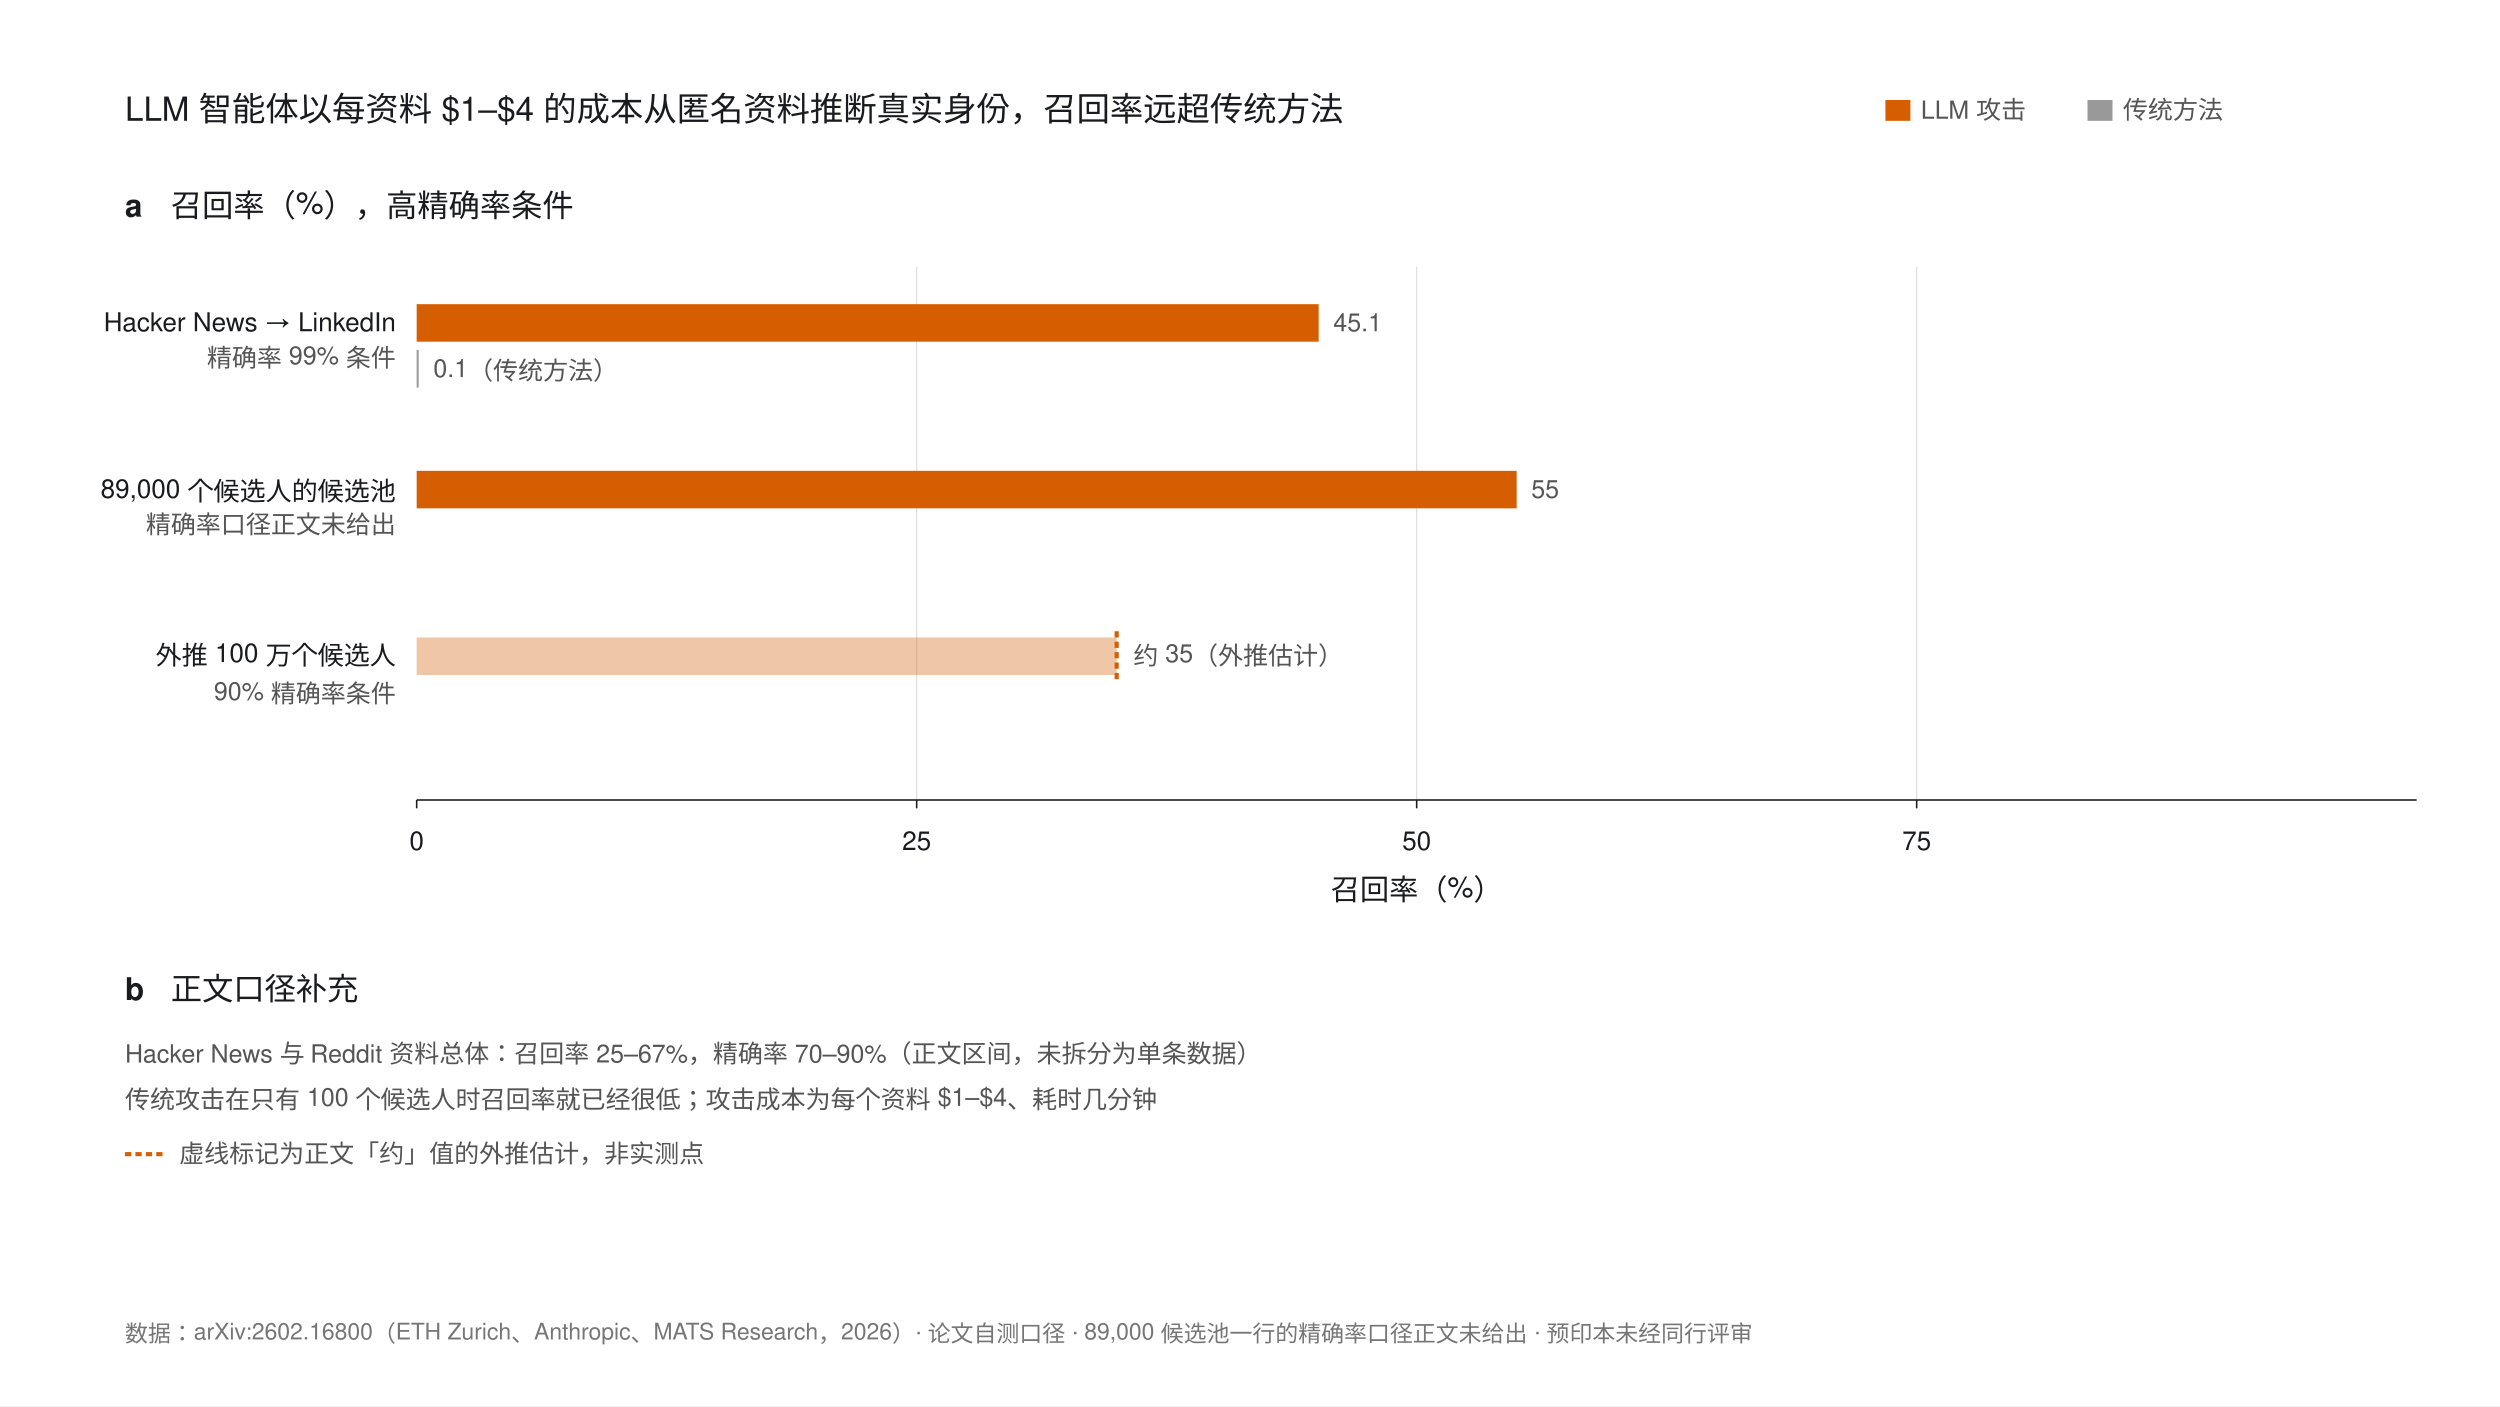
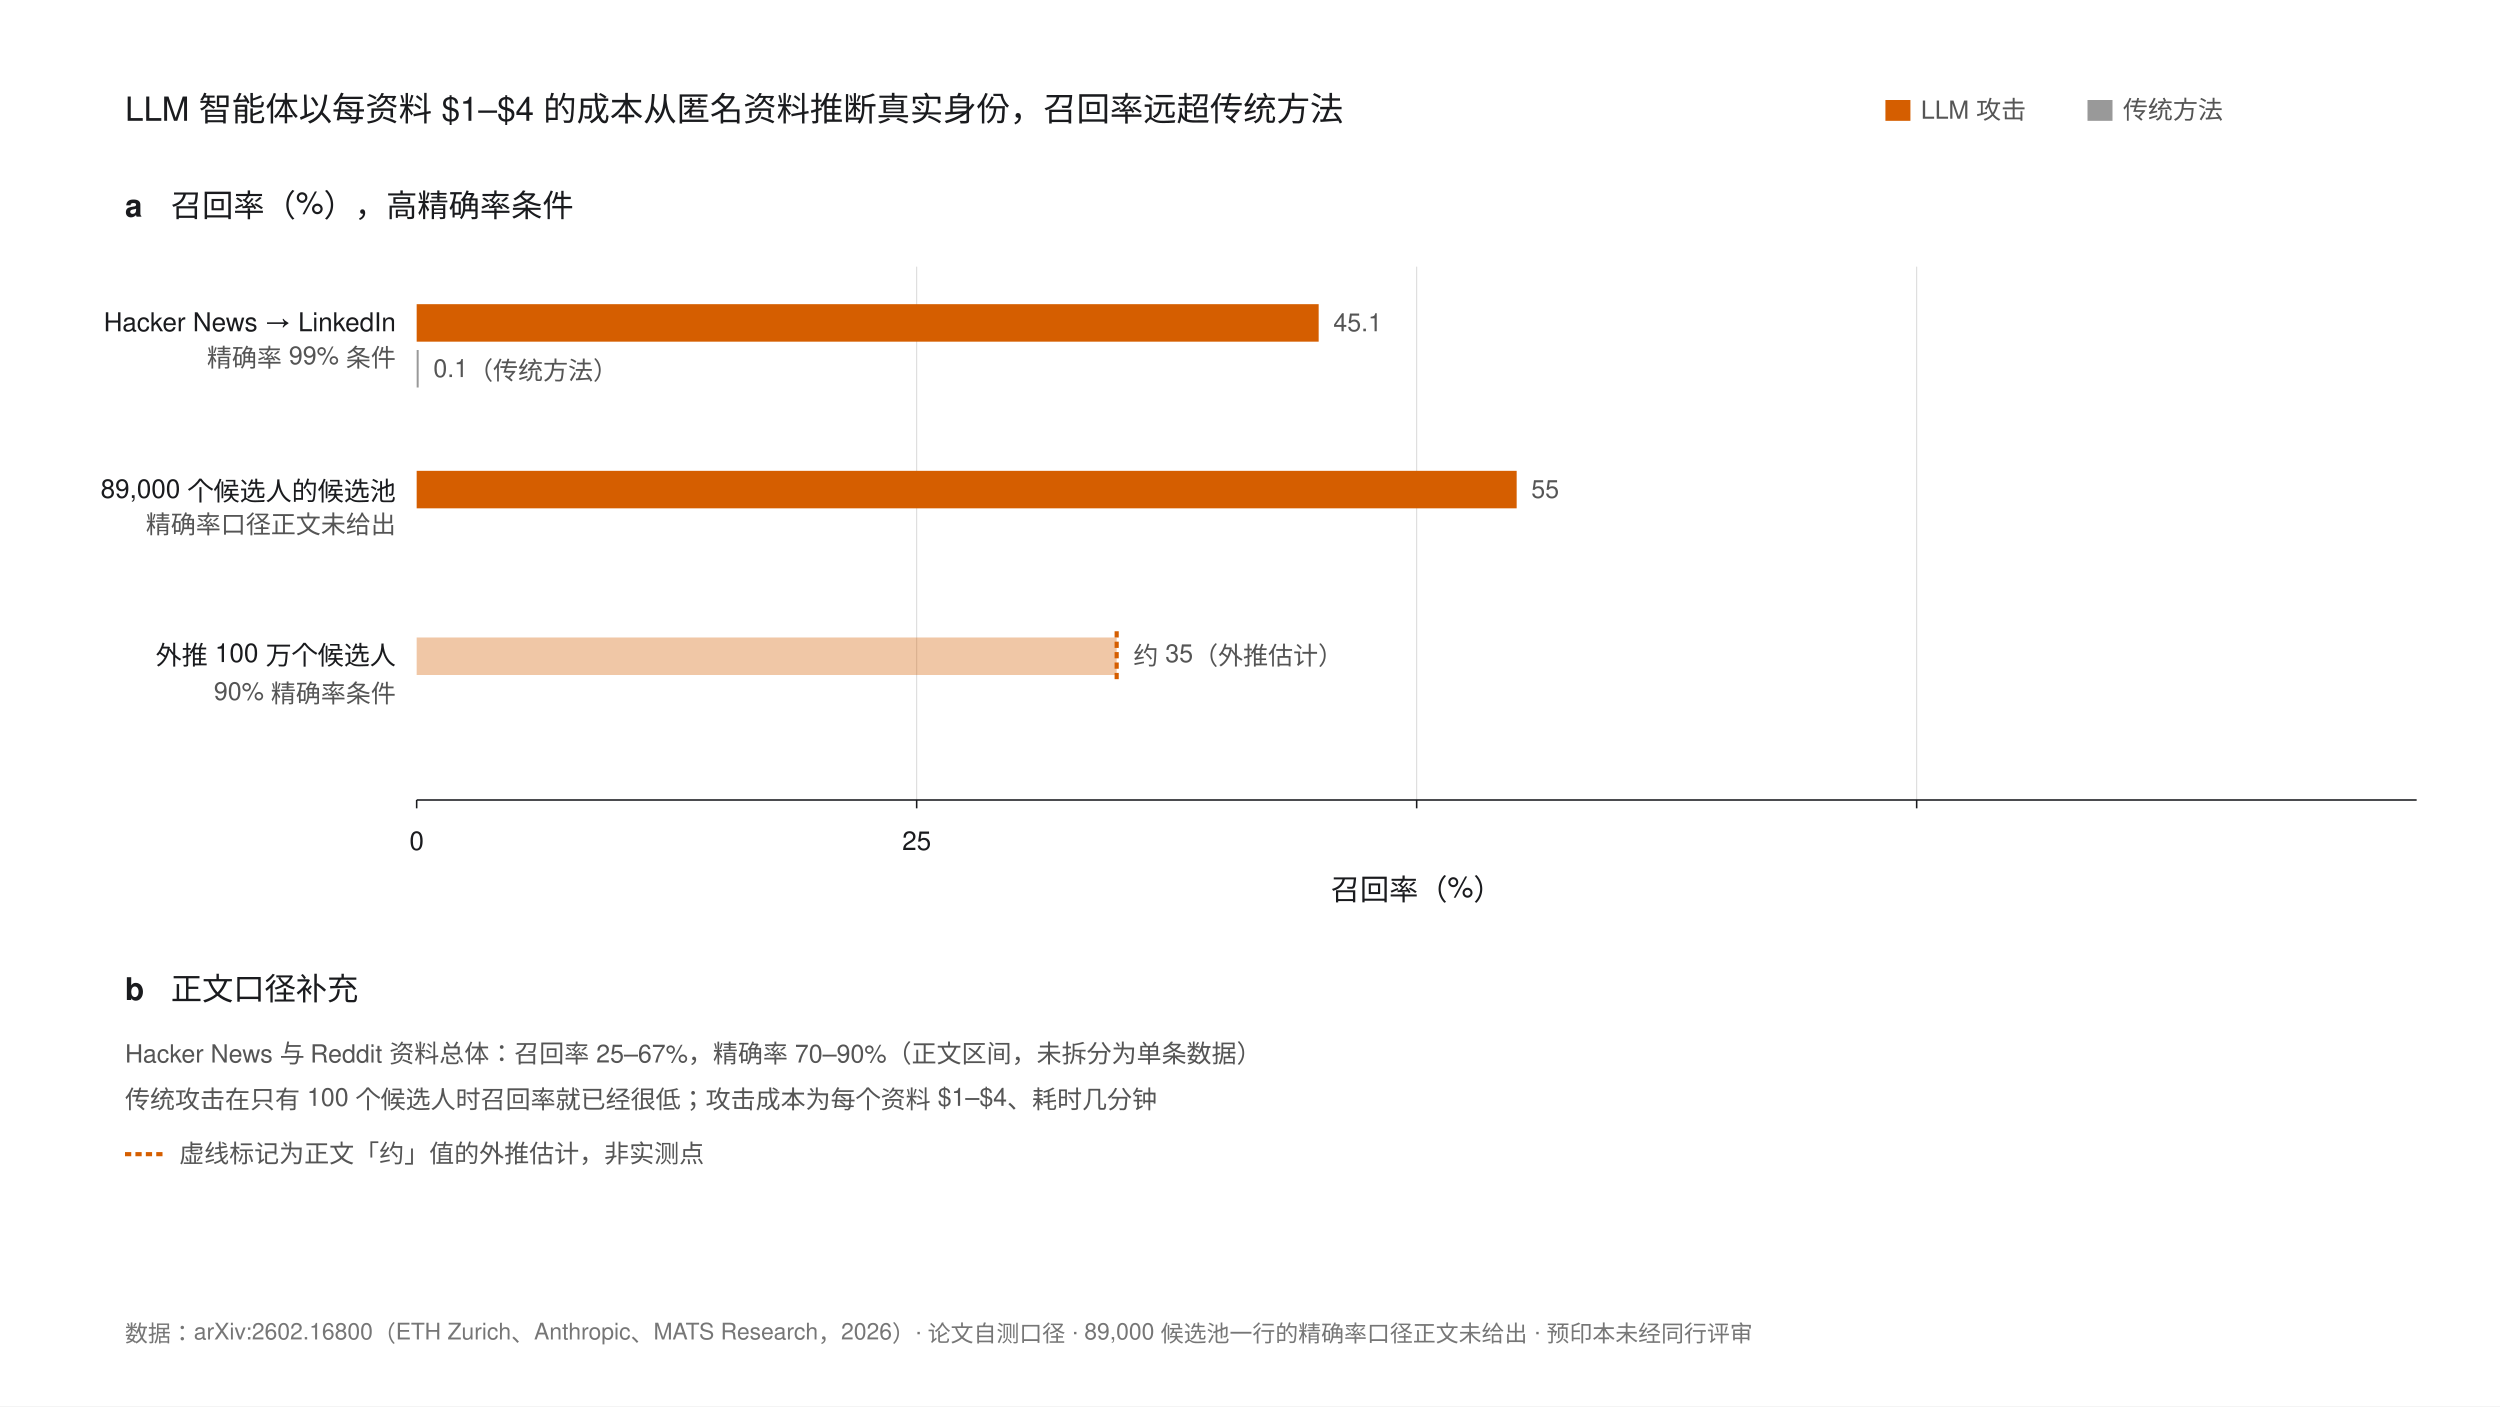
<svg xmlns="http://www.w3.org/2000/svg" width="1200" height="675" viewBox="0 0 1200 675" font-family="'Helvetica Neue',Helvetica,Arial,'PingFang SC',sans-serif">
  <rect width="1200" height="675" fill="#FFFFFF" />
  <text x="60" y="58" font-size="16" fill="#1A1B1E">LLM 智能体以每资料 $1–$4 的成本从匿名资料推断真实身份，召回率远超传统方法</text>
  <g font-size="12" fill="#555">
    <rect x="905" y="48" width="12" height="10" fill="#D55E00" />
    <text x="922" y="57">LLM 攻击</text>
    <rect x="1002" y="48" width="12" height="10" fill="#999999" />
    <text x="1019" y="57">传统方法</text>
  </g>
  <text x="60" y="104" font-size="15" font-weight="bold" fill="#1A1B1E">a</text>
  <text x="82" y="104" font-size="15" fill="#1A1B1E">召回率（%），高精确率条件</text>
  <g stroke="#D9D9D9" stroke-width="0.5">
    <line x1="440" y1="128" x2="440" y2="384" />
    <line x1="680" y1="128" x2="680" y2="384" />
    <line x1="920" y1="128" x2="920" y2="384" />
  </g>
  <text x="190" y="159" font-size="12.5" fill="#1A1B1E" text-anchor="end">Hacker News → LinkedIn</text>
  <text x="190" y="176" font-size="12" fill="#555" text-anchor="end">精确率 99% 条件</text>
  <rect x="200" y="146" width="432.96" height="18" fill="#D55E00" />
  <text x="640" y="159" font-size="12" fill="#555">45.1</text>
  <rect x="200" y="168" width="0.96" height="18" fill="#999999" />
  <text x="208" y="181" font-size="12" fill="#555">0.1（传统方法）</text>
  <text x="190" y="239" font-size="12.5" fill="#1A1B1E" text-anchor="end">89,000 个候选人的候选池</text>
  <text x="190" y="256" font-size="12" fill="#555" text-anchor="end">精确率口径正文未给出</text>
  <rect x="200" y="226" width="528" height="18" fill="#D55E00" />
  <text x="735" y="239" font-size="12" fill="#555">55</text>
  <text x="190" y="319" font-size="12.5" fill="#1A1B1E" text-anchor="end">外推 100 万个候选人</text>
  <text x="190" y="336" font-size="12" fill="#555" text-anchor="end">90% 精确率条件</text>
  <rect x="200" y="306" width="336" height="18" fill="#D55E00" opacity="0.35" />
  <line x1="536" y1="303" x2="536" y2="327" stroke="#D55E00" stroke-width="2" stroke-dasharray="3 2" />
  <text x="544" y="319" font-size="12" fill="#555">约 35（外推估计）</text>
  <line x1="200" y1="384" x2="1160" y2="384" stroke="#1A1B1E" stroke-width="0.75" />
  <g stroke="#1A1B1E" stroke-width="0.75">
    <line x1="200" y1="384" x2="200" y2="388" />
    <line x1="440" y1="384" x2="440" y2="388" />
    <line x1="680" y1="384" x2="680" y2="388" />
    <line x1="920" y1="384" x2="920" y2="388" />
  </g>
  <g font-size="12.5" fill="#1A1B1E" text-anchor="middle">
    <text x="200" y="408">0</text>
    <text x="440" y="408">25</text>
-     <text x="680" y="408">50</text>
-     <text x="920" y="408">75</text>
  </g>
  <text x="680" y="432" font-size="14" fill="#1A1B1E" text-anchor="middle">召回率（%）</text>
  <text x="60" y="480" font-size="15" font-weight="bold" fill="#1A1B1E">b</text>
  <text x="82" y="480" font-size="15" fill="#1A1B1E">正文口径补充</text>
  <g font-size="12" fill="#555">
    <text x="60" y="510">Hacker News 与 Reddit 资料总体：召回率 25–67%，精确率 70–90%（正文区间，未拆分为单条数据）</text>
    <text x="60" y="532">传统攻击在只有 100 个候选人时召回率就已经很低；攻击成本为每个资料 $1–$4、耗时几分钟</text>
    <line x1="60" y1="554" x2="80" y2="554" stroke="#D55E00" stroke-width="2" stroke-dasharray="3 2" />
    <text x="86" y="558">虚线标记为正文「约」值的外推估计，非实测点</text>
  </g>
  <text x="60" y="644" font-size="11" fill="#767676">数据：arXiv:2602.16800（ETH Zurich、Anthropic、MATS Research，2026）· 论文自测口径 · 89,000 候选池一行的精确率口径正文未给出 · 预印本未经同行评审</text>
</svg>
